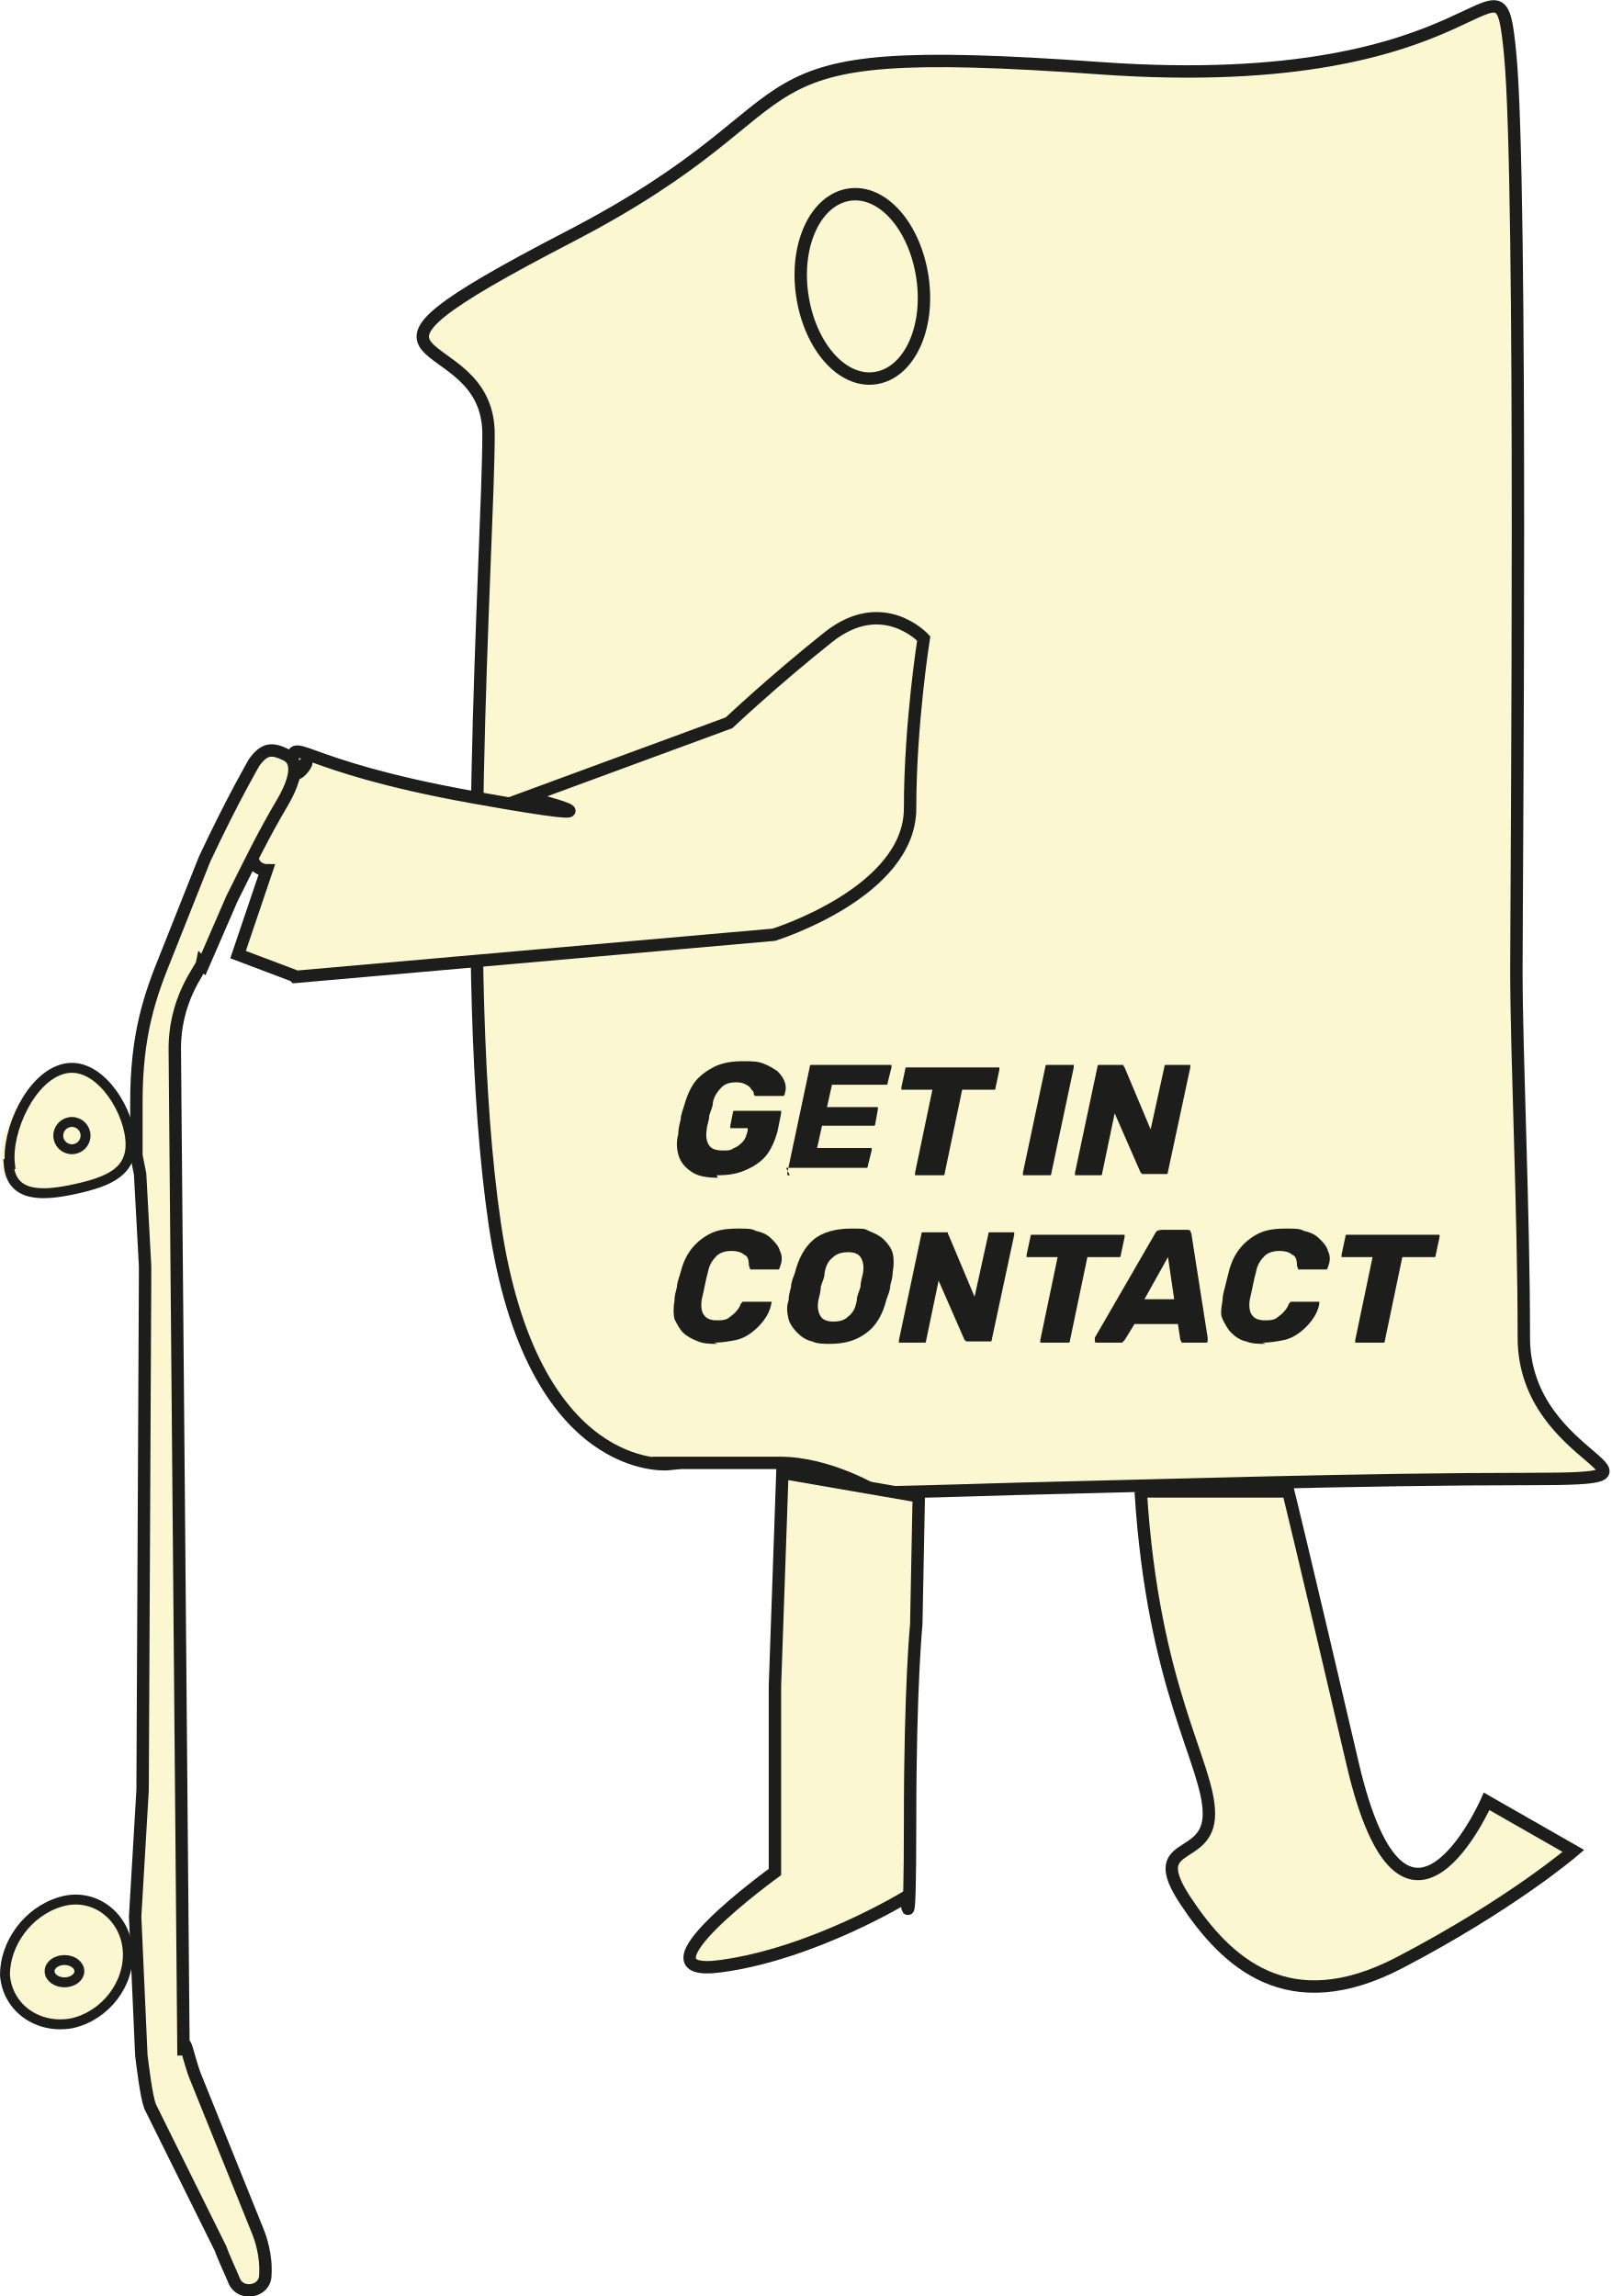
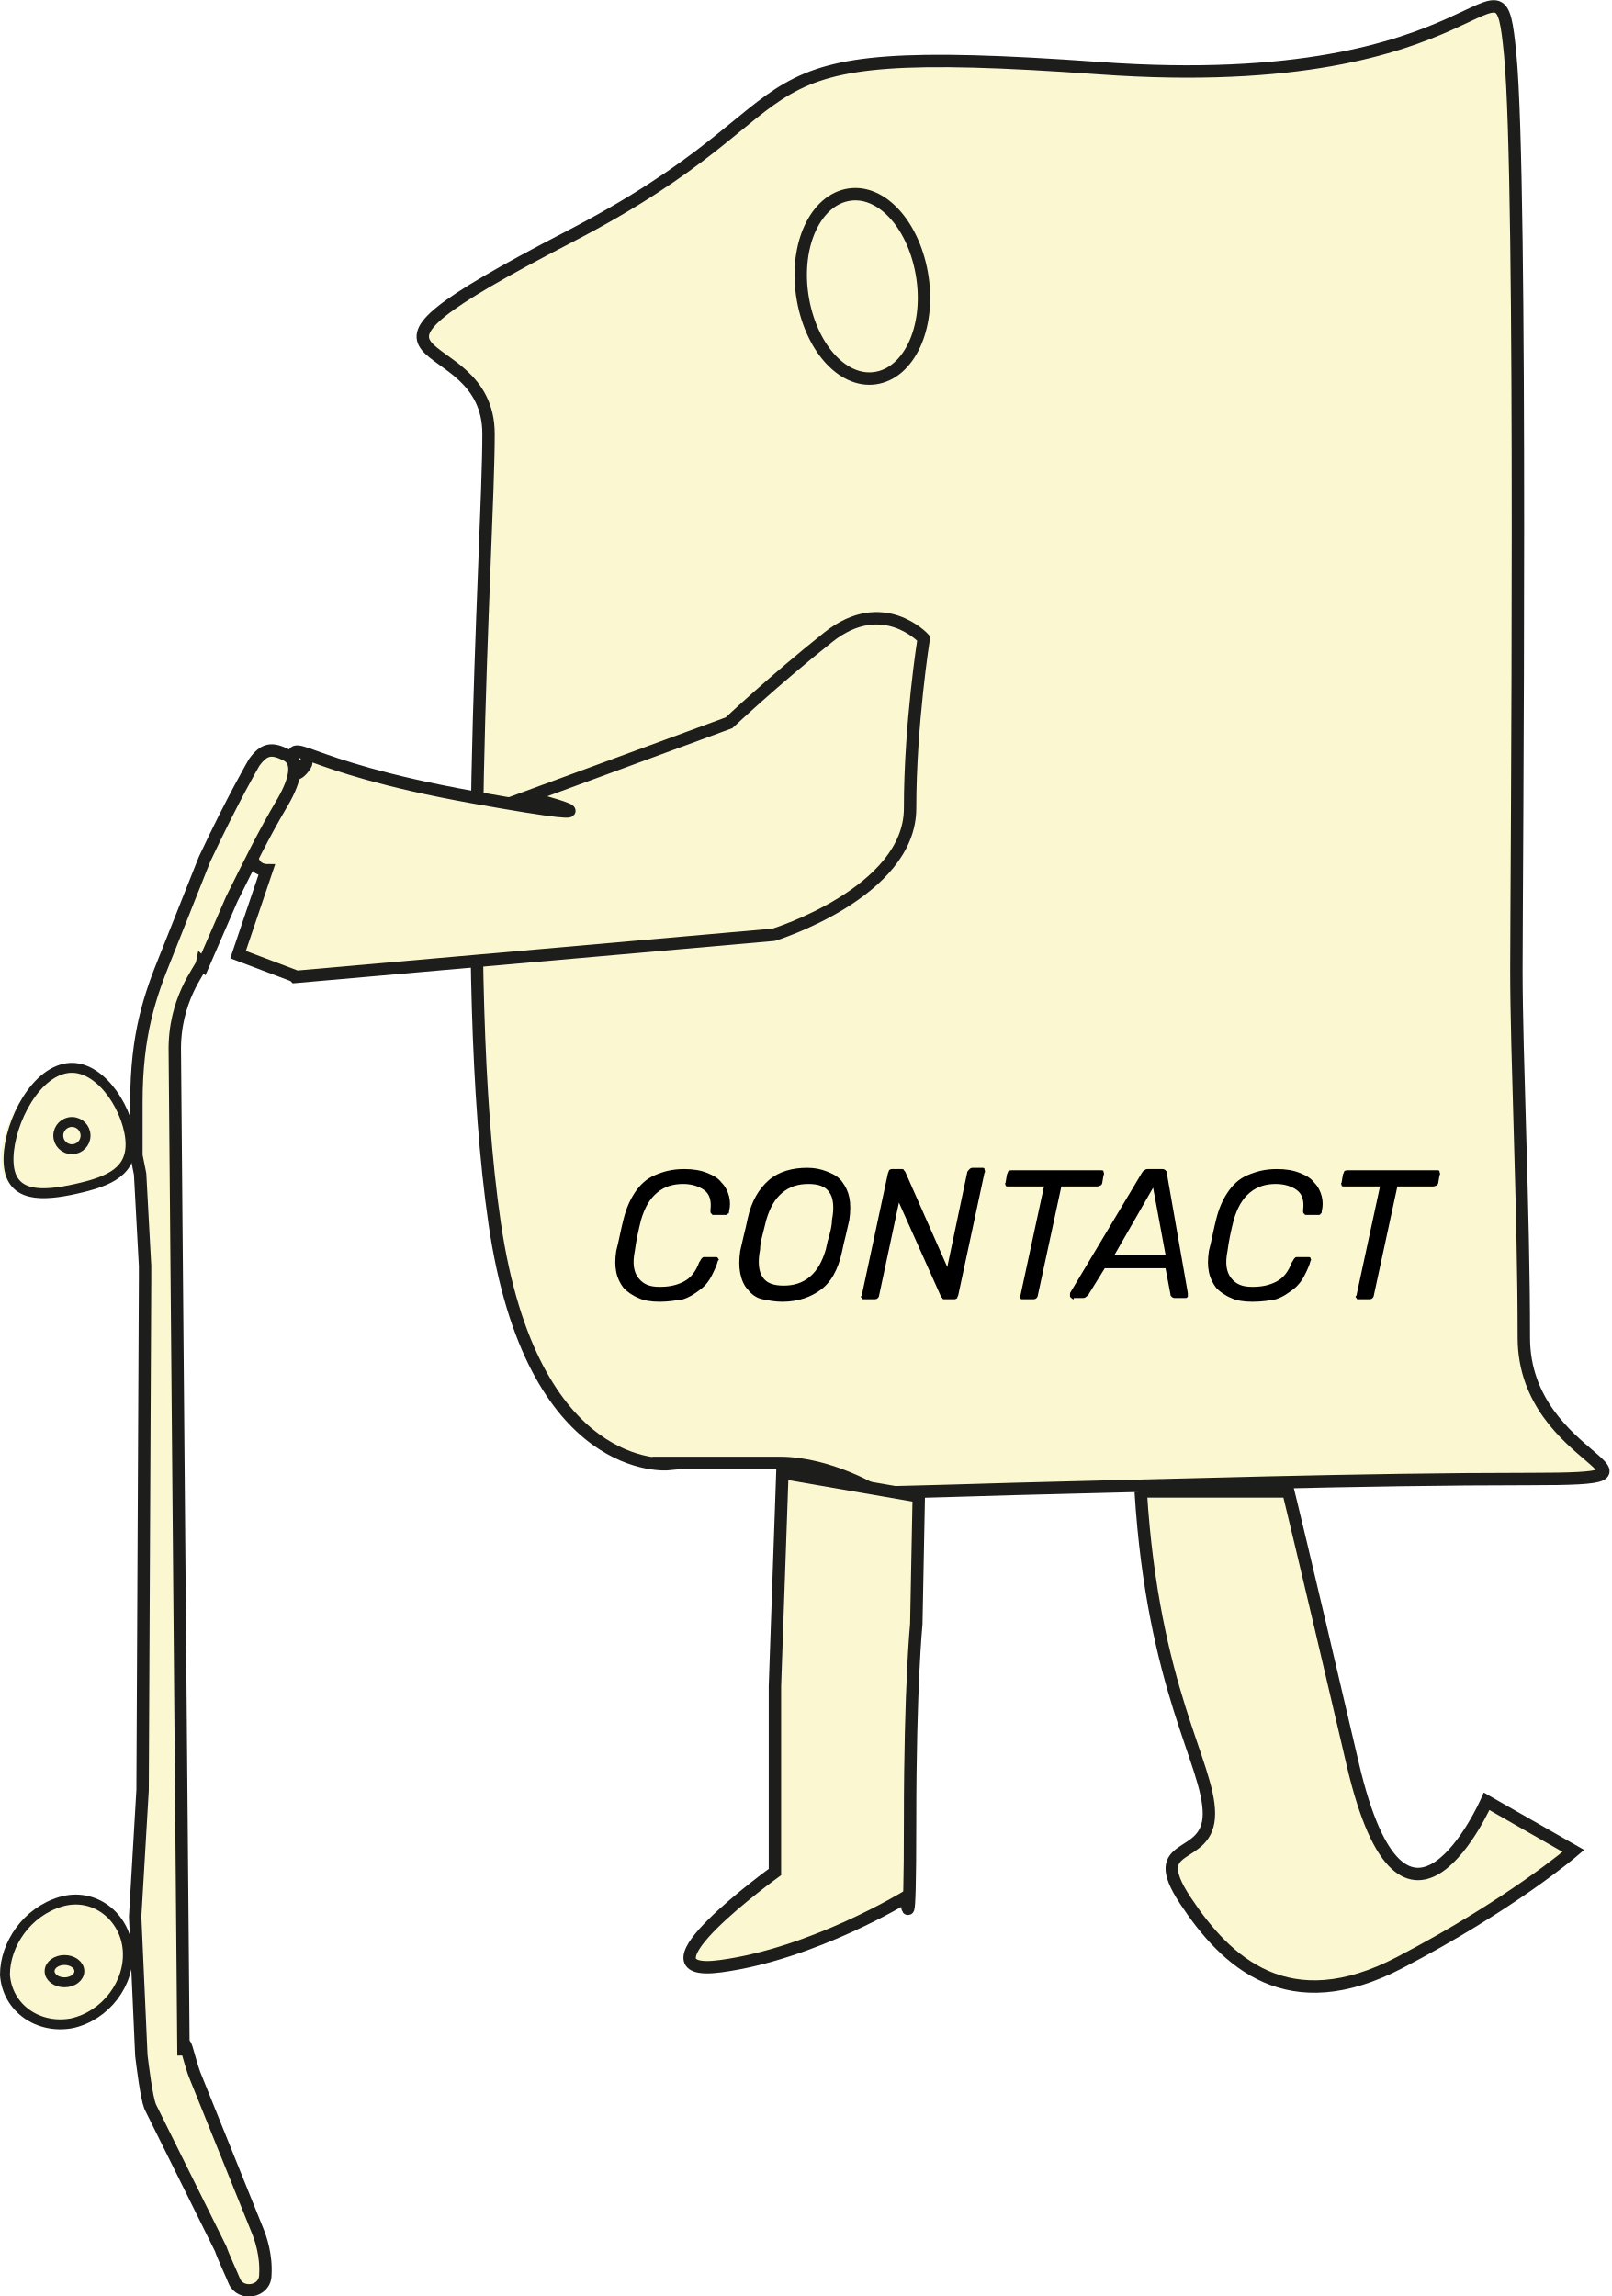
- <svg xmlns="http://www.w3.org/2000/svg" id="Ebene_2" version="1.1" viewBox="0 0 130 185.2">
-   <defs>
-     <style>
-       .st0, .st1, .st2, .st3 {
-         stroke: #1d1d1b;
-       }
- 
-       .st0, .st2 {
-         fill: none;
-       }
- 
-       .st4 {
-         fill: #1d1d1b;
-       }
- 
-       .st1 {
-         stroke-width: .8px;
-       }
- 
-       .st1, .st5, .st3 {
-         fill: #fbf7d0;
-       }
- 
-       .st1, .st3 {
-         stroke-miterlimit: 10;
-       }
- 
-       .st6 {
-         isolation: isolate;
-       }
- 
-       .st2 {
-         stroke-width: .8px;
-       }
-     </style>
-   </defs>
+ <svg xmlns="http://www.w3.org/2000/svg" version="1.1" id="Ebene_2_00000001650449601150275780000015413507603675641737_" x="0px" y="0px" viewBox="0 0 130 185.2" style="enable-background:new 0 0 130 185.2;" xml:space="preserve">
+   <style type="text/css">
+ 	.st0{fill:#FBF7D0;}
+ 	.st1{fill:none;stroke:#1D1D1B;}
+ 	.st2{fill:#FBF7D0;stroke:#1D1D1B;stroke-miterlimit:10;}
+ 	.st3{fill:none;stroke:#1D1D1B;stroke-width:0.8;}
+ 	.st4{fill:#FBF7D0;stroke:#1D1D1B;stroke-width:0.8;stroke-miterlimit:10;}
+ </style>
  <g id="Ebene_1-2">
    <g>
-       <path class="st5" d="M53.9,118.1s-11,1.1-14-19.4-.5-54.6-.5-63.7-15.5-4.5,6.5-15.9c22-11.4,10.7-15.9,42.8-13.6,32.1,2.3,32.1-11.4,33.1-1.1s.5,67.1.5,73.9.6,19.3.6,29.6,14.1,11.4.5,11.4-29,.5-41.6.8c-6.5.2-11,.3-11,.3,0,0-3.9-2.4-7.9-2.4s-9.1,0-9.1,0" />
-       <path class="st0" d="M53.9,118.1s-11,1.1-14-19.4-.5-54.6-.5-63.7-15.5-4.5,6.5-15.9c22-11.4,10.7-15.9,42.8-13.6,32.1,2.3,32.1-11.4,33.1-1.1s.5,67.1.5,73.9.6,19.3.6,29.6,14.1,11.4.5,11.4-29,.5-41.6.8c-6.5.2-11,.3-11,.3,0,0-3.9-2.4-7.9-2.4s-9.1,0-9.1,0h0Z" />
-       <path class="st5" d="M62.5,136v15s-11.9,8.6-4.4,7.6,15-5.6,15-5.6c0,0,.3,4.6.3-6.2s.5-15.8.5-15.8l.2-10.3-11-1.9-.6,17.2Z" />
-       <path class="st0" d="M62.5,136v15s-11.9,8.6-4.4,7.6,15-5.6,15-5.6c0,0,.3,4.6.3-6.2s.5-15.8.5-15.8l.2-10.3-11-1.9-.6,17.2Z" />
-       <path class="st5" d="M92,120.3c1,16,5.5,22,5.5,26s-5.2,2-1.9,7c3.3,5,8.3,9.7,17.3,5s14-9,14-9l-7-4s-6.6,15-10.8-3-5.2-22-5.2-22c0,0-12,0-12,0Z" />
-       <path class="st0" d="M92,120.3c1,16,5.5,22,5.5,26s-5.2,2-1.9,7c3.3,5,8.3,9.7,17.3,5s14-9,14-9l-7-4s-6.6,15-10.8-3-5.2-22-5.2-22c0,0-12,0-12,0Z" />
-       <path class="st5" d="M70.6,30.5c2.7-.4,4.4-4,3.8-8.1-.6-4.1-3.2-7.1-5.9-6.7-2.7.4-4.4,4-3.8,8.1.6,4.1,3.2,7.1,5.9,6.7" />
-       <path class="st0" d="M70.6,30.5c2.7-.4,4.4-4,3.8-8.1-.6-4.1-3.2-7.1-5.9-6.7-2.7.4-4.4,4-3.8,8.1.6,4.1,3.2,7.1,5.9,6.7Z" />
-       <path class="st5" d="M23.8,78.8l38.6-3.4s11-3.4,11-10.2,1.1-13.7,1.1-13.7c0,0-3.3-3.6-7.7-.1-4.4,3.5-8,6.9-8,6.9l-16.3,6s10.1,2.6-4.4,0c-14.5-2.6-14.5-5.2-14.5-2.6s3.1-3.4-1.1,2.6c-4.2,5.9-1,5.9-1,5.9l-2.3,6.8s4.5,1.7,4.5,1.7Z" />
-       <path class="st0" d="M23.8,78.8l38.6-3.4s11-3.4,11-10.2,1.1-13.7,1.1-13.7c0,0-3.3-3.6-7.7-.1-4.4,3.5-8,6.9-8,6.9l-16.3,6s10.1,2.6-4.4,0c-14.5-2.6-14.5-5.2-14.5-2.6s3.1-3.4-1.1,2.6c-4.2,5.9-1,5.9-1,5.9l-2.3,6.8s4.5,1.7,4.5,1.7Z" />
+       <path class="st0" d="M53.9,118.1c0,0-11,1.1-14-19.4S39.4,44.1,39.4,35s-15.5-4.5,6.5-15.9S56.6,3.2,88.7,5.5s32.1-11.4,33.1-1.1    s0.5,67.1,0.5,73.9s0.6,19.3,0.6,29.6s14.1,11.4,0.5,11.4s-29,0.5-41.6,0.8c-6.5,0.2-11,0.3-11,0.3s-3.9-2.4-7.9-2.4s-9.1,0-9.1,0    " />
+       <path class="st1" d="M53.9,118.1c0,0-11,1.1-14-19.4S39.4,44.1,39.4,35s-15.5-4.5,6.5-15.9S56.6,3.2,88.7,5.5s32.1-11.4,33.1-1.1    s0.5,67.1,0.5,73.9s0.6,19.3,0.6,29.6s14.1,11.4,0.5,11.4s-29,0.5-41.6,0.8c-6.5,0.2-11,0.3-11,0.3s-3.9-2.4-7.9-2.4s-9.1,0-9.1,0    l0,0L53.9,118.1z" />
+       <path class="st0" d="M62.5,136v15c0,0-11.9,8.6-4.4,7.6s15-5.6,15-5.6s0.3,4.6,0.3-6.2s0.5-15.8,0.5-15.8l0.2-10.3l-11-1.9    L62.5,136z" />
+       <path class="st1" d="M62.5,136v15c0,0-11.9,8.6-4.4,7.6s15-5.6,15-5.6s0.3,4.6,0.3-6.2s0.5-15.8,0.5-15.8l0.2-10.3l-11-1.9    L62.5,136z" />
+       <path class="st0" d="M92,120.3c1,16,5.5,22,5.5,26s-5.2,2-1.9,7c3.3,5,8.3,9.7,17.3,5s14-9,14-9l-7-4c0,0-6.6,15-10.8-3    s-5.2-22-5.2-22h-12H92z" />
+       <path class="st1" d="M92,120.3c1,16,5.5,22,5.5,26s-5.2,2-1.9,7c3.3,5,8.3,9.7,17.3,5s14-9,14-9l-7-4c0,0-6.6,15-10.8-3    s-5.2-22-5.2-22h-12H92z" />
+       <path class="st0" d="M70.6,30.5c2.7-0.4,4.4-4,3.8-8.1s-3.2-7.1-5.9-6.7c-2.7,0.4-4.4,4-3.8,8.1S67.9,30.9,70.6,30.5" />
+       <path class="st1" d="M70.6,30.5c2.7-0.4,4.4-4,3.8-8.1s-3.2-7.1-5.9-6.7c-2.7,0.4-4.4,4-3.8,8.1S67.9,30.9,70.6,30.5z" />
+       <path class="st0" d="M23.8,78.8l38.6-3.4c0,0,11-3.4,11-10.2s1.1-13.7,1.1-13.7s-3.3-3.6-7.7-0.1c-4.4,3.5-8,6.9-8,6.9l-16.3,6    c0,0,10.1,2.6-4.4,0s-14.5-5.2-14.5-2.6c0,2.6,3.1-3.4-1.1,2.6c-4.2,5.9-1,5.9-1,5.9L19.2,77l4.5,1.7L23.8,78.8z" />
+       <path class="st1" d="M23.8,78.8l38.6-3.4c0,0,11-3.4,11-10.2s1.1-13.7,1.1-13.7s-3.3-3.6-7.7-0.1c-4.4,3.5-8,6.9-8,6.9l-16.3,6    c0,0,10.1,2.6-4.4,0s-14.5-5.2-14.5-2.6c0,2.6,3.1-3.4-1.1,2.6c-4.2,5.9-1,5.9-1,5.9L19.2,77l4.5,1.7L23.8,78.8z" />
    </g>
    <g>
-       <path class="st3" d="M16.3,77.7c-.1.5-2.3,2.9-2.2,7.2l.7,80.9c0-2.3.4.4,1,1.8l5,12.4c.2.5.7,1.9.6,3.5,0,1.4-2,1.7-2.5.5-.2-.5-.9-2-1.1-2.6l-5.7-11.5c-.3-.8-.6-3.3-.7-4.1l-.5-11.2.6-10.2.2-41.2c0-.4,0-.8,0-1.1l-.4-7.4c0,0-.3-1.5-.3-1.5v-4.3c0-5.5,1.1-8.6,2.4-11.8l3.1-7.8c2.3-4.9,4-7.8,4-7.8.8-1.1,1.4-1.2,2.6-.6,1,.5.8,1.9-.3,3.8-1.6,2.7-2.7,5-4.1,7.8l-2.3,5.3h0Z" />
-       <path class="st5" d="M.3,159.3c.3,2.7,2.7,4.4,5.4,3.9,2.8-.6,4.8-3.2,4.5-5.9-.2-2.7-2.6-3.9-5.4-3.9s-4.8,3.2-4.5,5.9" />
-       <path class="st2" d="M.4,159.3c.2,2.7,2.7,4.4,5.4,3.9,2.7-.6,4.7-3.2,4.5-5.9-.2-2.7-2.7-4.7-5.4-3.9s-4.5,3.4-4.5,5.9Z" />
-       <path class="st5" d="M.1,93.9c.3,2.7,2.9,2.6,5.8,2.1,3-.6,5.1-1.4,4.9-4.2-.3-2.7-2.9-6.2-5.8-5.6-3,.6-5.1,5-4.9,7.7" />
-       <path class="st2" d="M.7,93.9c.2,2.7,2.7,2.6,5.4,2,2.7-.6,4.7-1.4,4.4-4.1s-2.7-6.2-5.3-5.6c-2.7.6-4.7,5-4.4,7.7h0Z" />
-       <ellipse class="st1" cx="5.2" cy="159" rx="1.2" ry=".9" />
-       <circle class="st1" cx="5.8" cy="91.6" r="1.1" />
-     </g>
-     <g class="st6">
-       <g class="st6">
-         <path class="st4" d="M57.9,95c-.8,0-1.5-.1-2-.4-.5-.3-.9-.7-1.1-1.2-.2-.5-.3-1.2-.1-1.9,0-.4.1-.8.2-1.2,0-.4.2-.8.3-1.2.2-.7.5-1.4.9-1.9.4-.5,1-.9,1.6-1.2.7-.3,1.4-.4,2.2-.4s1.2,0,1.7.2c.5.2.8.4,1.1.6.3.3.5.6.6.9s.1.6,0,.9c0,0,0,.1-.1.2,0,0-.1,0-.2,0h-1.9c0,0-.2,0-.2,0s0,0-.1-.1c0-.1,0-.3-.2-.4,0-.1-.2-.3-.4-.4-.2-.1-.4-.2-.8-.2-.5,0-.9.1-1.2.4s-.6.7-.7,1.2c0,.4-.2.7-.3,1.1,0,.4-.2.8-.2,1.1-.1.6,0,1,.2,1.3.2.3.6.4,1.1.4s.6,0,.9-.2c.3-.1.5-.3.7-.5.2-.2.3-.5.4-.9v-.2c0,0-1.2,0-1.2,0,0,0-.2,0-.2,0,0,0,0-.1,0-.2l.2-1c0,0,0-.2.1-.2,0,0,.2,0,.3,0h3.3c0,0,.2,0,.2,0,0,0,0,.1,0,.2l-.3,1.5c-.2.7-.5,1.4-.9,1.9s-1,.9-1.7,1.2c-.7.3-1.4.4-2.3.4Z" />
-         <path class="st4" d="M63.7,94.8c0,0-.2,0-.2,0,0,0,0-.1,0-.2l1.8-8.5c0,0,0-.2.1-.2,0,0,.2,0,.2,0h6.1c0,0,.2,0,.2,0s0,.1,0,.2l-.3,1.2c0,0,0,.2-.1.2,0,0-.2,0-.3,0h-4.1l-.4,1.8h3.9c0,0,.2,0,.2,0,0,0,0,.1,0,.2l-.2,1.1c0,0,0,.2-.1.2,0,0-.2,0-.3,0h-3.9l-.4,1.8h4.2c0,0,.2,0,.2,0s0,.1,0,.2l-.3,1.2c0,0,0,.2-.1.2,0,0-.2,0-.3,0h-6.2Z" />
-       </g>
-       <g class="st6">
-         <path class="st4" d="M74,94.8c0,0-.2,0-.2,0,0,0,0-.1,0-.2l1.4-6.7h-2.3c0,0-.2,0-.2,0,0,0,0-.1,0-.2l.3-1.4c0,0,0-.2.1-.2,0,0,.2,0,.3,0h7c0,0,.2,0,.2,0,0,0,0,.1,0,.2l-.3,1.4c0,0,0,.2-.1.2,0,0-.2,0-.3,0h-2.3l-1.4,6.7c0,0,0,.2-.1.2,0,0-.2,0-.3,0h-1.7Z" />
-       </g>
-       <g class="st6">
-         <path class="st4" d="M82.7,94.8c0,0-.2,0-.2,0,0,0,0-.1,0-.2l1.8-8.5c0,0,0-.2.1-.2,0,0,.2,0,.2,0h1.8c0,0,.2,0,.2,0,0,0,0,.1,0,.2l-1.8,8.5c0,0,0,.2-.1.2,0,0-.2,0-.2,0h-1.8Z" />
-         <path class="st4" d="M86.9,94.8c0,0-.2,0-.2,0,0,0,0-.1,0-.2l1.8-8.5c0,0,0-.2.1-.2,0,0,.2,0,.3,0h1.4c.1,0,.2,0,.3,0,0,0,0,.1.1.2l2.1,5,1.1-5c0,0,0-.2.1-.2,0,0,.2,0,.2,0h1.6c0,0,.2,0,.2,0s0,.1,0,.2l-1.8,8.4c0,0,0,.2-.1.2,0,0-.2,0-.3,0h-1.4c-.1,0-.2,0-.3,0,0,0,0-.1-.1-.1l-2.1-4.8-1,4.8c0,0,0,.2-.1.2,0,0-.2,0-.3,0h-1.6Z" />
-       </g>
-     </g>
-     <g class="st6">
-       <g class="st6">
-         <path class="st4" d="M57.9,108.4c-.6,0-1.1,0-1.6-.2s-.9-.4-1.2-.7-.5-.7-.7-1.1c-.1-.4-.1-.9,0-1.5,0-.4.1-.7.2-1.1,0-.4.2-.8.3-1.2.2-.8.5-1.4.9-1.9.4-.5.9-.9,1.5-1.2.6-.3,1.3-.4,2.2-.4s1.1,0,1.5.2c.5.1.9.3,1.2.6.3.3.6.6.7,1,.2.4.2.8,0,1.3,0,0,0,.1-.1.2,0,0-.1,0-.2,0h-1.8c-.1,0-.2,0-.3,0,0,0,0-.1-.1-.3,0-.5-.1-.8-.4-.9-.2-.2-.6-.3-1-.3s-.9.1-1.2.4c-.3.3-.6.7-.7,1.3-.2.7-.3,1.4-.5,2.2-.1.6,0,1.1.2,1.3.2.3.6.4,1,.4s.8,0,1.1-.3c.3-.2.6-.5.8-.9,0-.1.1-.2.2-.3,0,0,.2,0,.3,0h1.8c0,0,.1,0,.2,0s0,.1,0,.2c-.1.5-.3.9-.6,1.3-.3.4-.6.7-1,1-.4.3-.8.5-1.3.6-.5.1-1.1.2-1.7.2Z" />
-         <path class="st4" d="M67,108.4c-.5,0-1.1,0-1.5-.2-.5-.1-.9-.4-1.2-.7-.3-.3-.6-.7-.7-1.1-.1-.4-.2-1,0-1.5,0-.4.1-.7.2-1.1,0-.4.2-.8.3-1.1.3-1.2.8-2.1,1.5-2.7.7-.6,1.8-.9,3-.9s1.1,0,1.5.2c.5.2.9.4,1.2.7.3.3.6.7.7,1.1.1.4.1,1,0,1.5,0,.4-.1.7-.2,1.1,0,.4-.2.8-.3,1.1-.3,1.2-.8,2.1-1.6,2.7s-1.7.9-3,.9ZM67.2,106.6c.5,0,.9-.1,1.2-.4.4-.3.6-.7.7-1.3,0-.4.2-.7.3-1.1,0-.3.1-.7.2-1.1.1-.6,0-1-.2-1.3-.2-.3-.6-.4-1-.4s-.9.1-1.2.4c-.4.3-.6.7-.7,1.3,0,.4-.2.7-.3,1.1,0,.3-.1.7-.2,1.1-.1.6,0,1,.2,1.3s.6.4,1,.4Z" />
-         <path class="st4" d="M72.7,108.3c0,0-.2,0-.2,0,0,0,0-.1,0-.2l1.8-8.5c0,0,0-.2.1-.2,0,0,.2,0,.3,0h1.4c.1,0,.2,0,.3,0s0,.1.1.2l2.1,5,1.1-5c0,0,0-.2.1-.2s.2,0,.2,0h1.6c0,0,.2,0,.2,0,0,0,0,.1,0,.2l-1.8,8.4c0,0,0,.2-.1.2,0,0-.2,0-.3,0h-1.4c-.1,0-.2,0-.3,0,0,0,0-.1-.1-.1l-2.1-4.8-1,4.8c0,0,0,.2-.1.2,0,0-.2,0-.3,0h-1.6Z" />
-       </g>
-       <g class="st6">
-         <path class="st4" d="M84.1,108.3c0,0-.2,0-.2,0,0,0,0-.1,0-.2l1.4-6.7h-2.3c0,0-.2,0-.2,0,0,0,0-.1,0-.2l.3-1.4c0,0,0-.2.1-.2,0,0,.2,0,.3,0h7c0,0,.2,0,.2,0,0,0,0,.1,0,.2l-.3,1.4c0,0,0,.2-.1.2,0,0-.2,0-.3,0h-2.3l-1.4,6.7c0,0,0,.2-.1.2,0,0-.2,0-.3,0h-1.7Z" />
-       </g>
-       <g class="st6">
-         <path class="st4" d="M88.5,108.3c-.1,0-.2,0-.2-.1,0,0,0-.2,0-.3l4.8-8.3c0,0,.1-.2.2-.3,0,0,.2-.1.4-.1h2c.1,0,.3,0,.3.1,0,0,.1.2.1.3l1.3,8.3c0,.1,0,.2,0,.3s-.1.1-.2.1h-1.6c-.1,0-.2,0-.3,0,0,0,0-.1-.1-.2l-.2-1.3h-3.5l-.8,1.3c0,0-.1.1-.2.2,0,0-.2,0-.3,0h-1.7ZM92.3,104.8h2.4l-.5-3.4-1.9,3.4Z" />
-       </g>
-       <g class="st6">
-         <path class="st4" d="M102.1,108.4c-.6,0-1.1,0-1.6-.2-.5-.1-.9-.4-1.2-.7-.3-.3-.5-.7-.7-1.1s-.1-.9,0-1.5c0-.4.1-.7.2-1.1s.2-.8.3-1.2c.2-.8.5-1.4.9-1.9s.9-.9,1.5-1.2c.6-.3,1.3-.4,2.2-.4s1.1,0,1.5.2c.5.1.9.3,1.2.6.3.3.6.6.7,1,.2.4.2.8,0,1.3,0,0,0,.1-.1.2,0,0-.1,0-.2,0h-1.8c-.1,0-.2,0-.3,0,0,0,0-.1-.1-.3,0-.5-.1-.8-.4-.9-.2-.2-.6-.3-1-.3s-.9.1-1.2.4c-.3.3-.6.7-.7,1.3-.2.7-.3,1.4-.5,2.2-.1.6,0,1.1.2,1.3.2.3.6.4,1,.4s.8,0,1.1-.3c.3-.2.6-.5.8-.9,0-.1.1-.2.2-.3,0,0,.2,0,.3,0h1.8c0,0,.1,0,.2,0,0,0,0,.1,0,.2-.1.5-.3.9-.6,1.3s-.6.7-1,1c-.4.3-.8.5-1.3.6-.5.1-1.1.2-1.7.2Z" />
-         <path class="st4" d="M109.5,108.3c0,0-.2,0-.2,0,0,0,0-.1,0-.2l1.4-6.7h-2.3c0,0-.2,0-.2,0,0,0,0-.1,0-.2l.3-1.4c0,0,0-.2.1-.2,0,0,.2,0,.3,0h7c0,0,.2,0,.2,0s0,.1,0,.2l-.3,1.4c0,0,0,.2-.1.2,0,0-.2,0-.3,0h-2.3l-1.4,6.7c0,0,0,.2-.1.2,0,0-.2,0-.3,0h-1.7Z" />
-       </g>
+       <path class="st2" d="M16.3,77.7c-0.1,0.5-2.3,2.9-2.2,7.2l0.7,80.9c0-2.3,0.4,0.4,1,1.8l5,12.4c0.2,0.5,0.7,1.9,0.6,3.5    c0,1.4-2,1.7-2.5,0.5c-0.2-0.5-0.9-2-1.1-2.6l-5.7-11.5c-0.3-0.8-0.6-3.3-0.7-4.1l-0.5-11.2l0.6-10.2l0.2-41.2c0-0.4,0-0.8,0-1.1    l-0.4-7.4L11,93.2v-4.3c0-5.5,1.1-8.6,2.4-11.8l3.1-7.8c2.3-4.9,4-7.8,4-7.8c0.8-1.1,1.4-1.2,2.6-0.6c1,0.5,0.8,1.9-0.3,3.8    c-1.6,2.7-2.7,5-4.1,7.8l-2.3,5.3l0,0L16.3,77.7z" />
+       <path class="st0" d="M0.3,159.3c0.3,2.7,2.7,4.4,5.4,3.9c2.8-0.6,4.8-3.2,4.5-5.9c-0.2-2.7-2.6-3.9-5.4-3.9S0,156.6,0.3,159.3" />
+       <path class="st3" d="M0.4,159.3c0.2,2.7,2.7,4.4,5.4,3.9c2.7-0.6,4.7-3.2,4.5-5.9s-2.7-4.7-5.4-3.9S0.4,156.8,0.4,159.3z" />
+       <path class="st0" d="M0.1,93.9C0.4,96.6,3,96.5,5.9,96c3-0.6,5.1-1.4,4.9-4.2c-0.3-2.7-2.9-6.2-5.8-5.6C2,86.8-0.1,91.2,0.1,93.9" />
+       <path class="st3" d="M0.7,93.9c0.2,2.7,2.7,2.6,5.4,2s4.7-1.4,4.4-4.1s-2.7-6.2-5.3-5.6C2.5,86.8,0.5,91.2,0.7,93.9L0.7,93.9    L0.7,93.9z" />
+       <ellipse class="st4" cx="5.2" cy="159" rx="1.2" ry="0.9" />
+       <circle class="st4" cx="5.8" cy="91.6" r="1.1" />
    </g>
  </g>
+   <g>
+     <path d="M53.2,105c-0.7,0-1.3-0.1-1.7-0.3c-0.5-0.2-0.9-0.5-1.2-0.8c-0.3-0.4-0.5-0.8-0.6-1.3c-0.1-0.5-0.1-1,0-1.7   c0.1-0.4,0.2-0.8,0.3-1.3c0.1-0.5,0.2-0.9,0.3-1.3c0.2-0.8,0.5-1.5,0.9-2.1c0.4-0.6,0.9-1.1,1.6-1.4c0.7-0.3,1.4-0.5,2.4-0.5   c0.7,0,1.3,0.1,1.8,0.3c0.5,0.2,0.9,0.4,1.2,0.8c0.3,0.3,0.5,0.7,0.6,1.1c0.1,0.4,0.1,0.8,0,1.2c0,0.1,0,0.2-0.1,0.2   c-0.1,0.1-0.1,0.1-0.2,0.1h-0.9c-0.1,0-0.2,0-0.2-0.1c-0.1,0-0.1-0.1-0.1-0.3c0.1-0.8-0.1-1.3-0.5-1.6c-0.4-0.3-1-0.5-1.7-0.5   c-0.8,0-1.5,0.2-2.1,0.7c-0.6,0.5-1,1.2-1.3,2.2c-0.2,0.8-0.4,1.7-0.5,2.5c-0.2,1-0.1,1.7,0.3,2.2s0.9,0.7,1.7,0.7   c0.7,0,1.3-0.1,1.9-0.4s1-0.8,1.3-1.6c0.1-0.1,0.1-0.2,0.2-0.3c0.1-0.1,0.1-0.1,0.2-0.1h0.9c0.1,0,0.2,0,0.2,0.1   c0.1,0.1,0.1,0.1,0,0.2c-0.1,0.4-0.3,0.8-0.5,1.2c-0.2,0.4-0.5,0.8-0.9,1.1c-0.4,0.3-0.8,0.6-1.4,0.8C54.5,104.9,53.9,105,53.2,105   z" />
+     <path d="M63.1,105c-0.6,0-1.1-0.1-1.6-0.2s-0.9-0.4-1.2-0.8c-0.3-0.3-0.5-0.8-0.6-1.3c-0.1-0.5-0.1-1.1,0-1.8   c0.1-0.4,0.2-0.9,0.3-1.3c0.1-0.4,0.2-0.8,0.3-1.3c0.3-1.4,0.9-2.4,1.7-3.1c0.8-0.7,1.9-1,3.1-1c0.6,0,1.1,0.1,1.6,0.3   c0.5,0.2,0.9,0.4,1.2,0.8c0.3,0.4,0.5,0.8,0.6,1.3c0.1,0.5,0.1,1.1,0,1.8c-0.1,0.4-0.2,0.9-0.3,1.3c-0.1,0.4-0.2,0.8-0.3,1.3   c-0.3,1.4-0.9,2.5-1.8,3.1C65.4,104.6,64.4,105,63.1,105z M63.2,103.7c0.8,0,1.5-0.2,2.1-0.7c0.6-0.5,1-1.2,1.3-2.2   c0.1-0.5,0.2-0.9,0.3-1.2c0.1-0.4,0.2-0.8,0.2-1.2c0.2-1,0.1-1.8-0.2-2.2c-0.3-0.5-0.9-0.7-1.7-0.7c-0.8,0-1.5,0.2-2.1,0.7   s-1,1.2-1.3,2.2c-0.1,0.4-0.2,0.8-0.3,1.2c-0.1,0.4-0.2,0.8-0.2,1.2c-0.2,1-0.1,1.8,0.2,2.2C61.8,103.5,62.4,103.7,63.2,103.7z" />
+     <path d="M69.7,104.8c-0.1,0-0.2,0-0.2-0.1c-0.1-0.1-0.1-0.1,0-0.2l2.1-9.8c0-0.1,0.1-0.2,0.1-0.3c0.1-0.1,0.2-0.1,0.3-0.1h0.7   c0.1,0,0.2,0,0.2,0.1c0,0,0.1,0.1,0.1,0.1l3.4,7.7l1.6-7.6c0-0.1,0.1-0.2,0.2-0.3c0.1-0.1,0.2-0.1,0.3-0.1h0.7c0.1,0,0.2,0,0.2,0.1   c0,0.1,0.1,0.2,0,0.3l-2.1,9.8c0,0.1-0.1,0.2-0.1,0.3c-0.1,0.1-0.2,0.1-0.3,0.1h-0.7c-0.1,0-0.2,0-0.2-0.1c0,0-0.1-0.1-0.1-0.1   L72.5,97l-1.6,7.5c0,0.1-0.1,0.2-0.1,0.2c-0.1,0.1-0.2,0.1-0.3,0.1H69.7z" />
+     <path d="M82.5,104.8c-0.1,0-0.2,0-0.2-0.1c-0.1-0.1-0.1-0.1,0-0.2l1.9-8.8h-2.9c-0.1,0-0.2,0-0.2-0.1s-0.1-0.1,0-0.2l0.1-0.6   c0-0.1,0.1-0.2,0.1-0.3c0.1-0.1,0.2-0.1,0.3-0.1h7.2c0.1,0,0.2,0,0.2,0.1c0,0.1,0.1,0.2,0,0.3l-0.1,0.6c0,0.1-0.1,0.2-0.1,0.2   s-0.2,0.1-0.3,0.1h-2.9l-1.9,8.8c0,0.1-0.1,0.2-0.1,0.2c-0.1,0.1-0.2,0.1-0.3,0.1H82.5z" />
+     <path d="M86.6,104.8c-0.1,0-0.2-0.1-0.3-0.2c0-0.1,0-0.2,0-0.3l5.8-9.7c0.1-0.1,0.1-0.2,0.2-0.2c0.1-0.1,0.2-0.1,0.3-0.1h1.1   c0.1,0,0.2,0,0.3,0.1c0.1,0.1,0.1,0.1,0.1,0.2l1.7,9.7c0,0.1,0,0.3,0,0.3c-0.1,0.1-0.1,0.1-0.2,0.1h-0.8c-0.1,0-0.2,0-0.3-0.1   c-0.1-0.1-0.1-0.1-0.1-0.2l-0.4-2.1h-4.9l-1.3,2.1c0,0.1-0.1,0.1-0.2,0.2c-0.1,0.1-0.2,0.1-0.3,0.1H86.6z M89.9,101.2h4.1L93,95.8   L89.9,101.2z" />
+     <path d="M101,105c-0.7,0-1.3-0.1-1.7-0.3c-0.5-0.2-0.9-0.5-1.2-0.8c-0.3-0.4-0.5-0.8-0.6-1.3c-0.1-0.5-0.1-1,0-1.7   c0.1-0.4,0.2-0.8,0.3-1.3c0.1-0.5,0.2-0.9,0.3-1.3c0.2-0.8,0.5-1.5,0.9-2.1c0.4-0.6,0.9-1.1,1.6-1.4c0.7-0.3,1.4-0.5,2.4-0.5   c0.7,0,1.3,0.1,1.8,0.3c0.5,0.2,0.9,0.4,1.2,0.8c0.3,0.3,0.5,0.7,0.6,1.1c0.1,0.4,0.1,0.8,0,1.2c0,0.1,0,0.2-0.1,0.2   c0,0.1-0.1,0.1-0.2,0.1h-0.9c-0.1,0-0.2,0-0.2-0.1c-0.1,0-0.1-0.1-0.1-0.3c0.1-0.8-0.1-1.3-0.5-1.6c-0.4-0.3-1-0.5-1.7-0.5   c-0.8,0-1.5,0.2-2.1,0.7s-1,1.2-1.3,2.2c-0.2,0.8-0.4,1.7-0.5,2.5c-0.2,1-0.1,1.7,0.3,2.2c0.4,0.5,0.9,0.7,1.7,0.7   c0.7,0,1.3-0.1,1.9-0.4s1-0.8,1.3-1.6c0.1-0.1,0.1-0.2,0.2-0.3c0.1-0.1,0.1-0.1,0.2-0.1h0.9c0.1,0,0.2,0,0.2,0.1   c0,0.1,0.1,0.1,0,0.2c-0.1,0.4-0.3,0.8-0.5,1.2c-0.2,0.4-0.5,0.8-0.9,1.1c-0.4,0.3-0.8,0.6-1.4,0.8C102.4,104.9,101.8,105,101,105z   " />
+     <path d="M109.6,104.8c-0.1,0-0.2,0-0.2-0.1c-0.1-0.1-0.1-0.1,0-0.2l1.9-8.8h-2.9c-0.1,0-0.2,0-0.2-0.1s-0.1-0.1,0-0.2l0.1-0.6   c0-0.1,0.1-0.2,0.1-0.3c0.1-0.1,0.2-0.1,0.3-0.1h7.2c0.1,0,0.2,0,0.2,0.1c0,0.1,0.1,0.2,0,0.3l-0.1,0.6c0,0.1-0.1,0.2-0.1,0.2   s-0.2,0.1-0.3,0.1h-2.9l-1.9,8.8c0,0.1-0.1,0.2-0.1,0.2c-0.1,0.1-0.2,0.1-0.3,0.1H109.6z" />
+   </g>
</svg>
